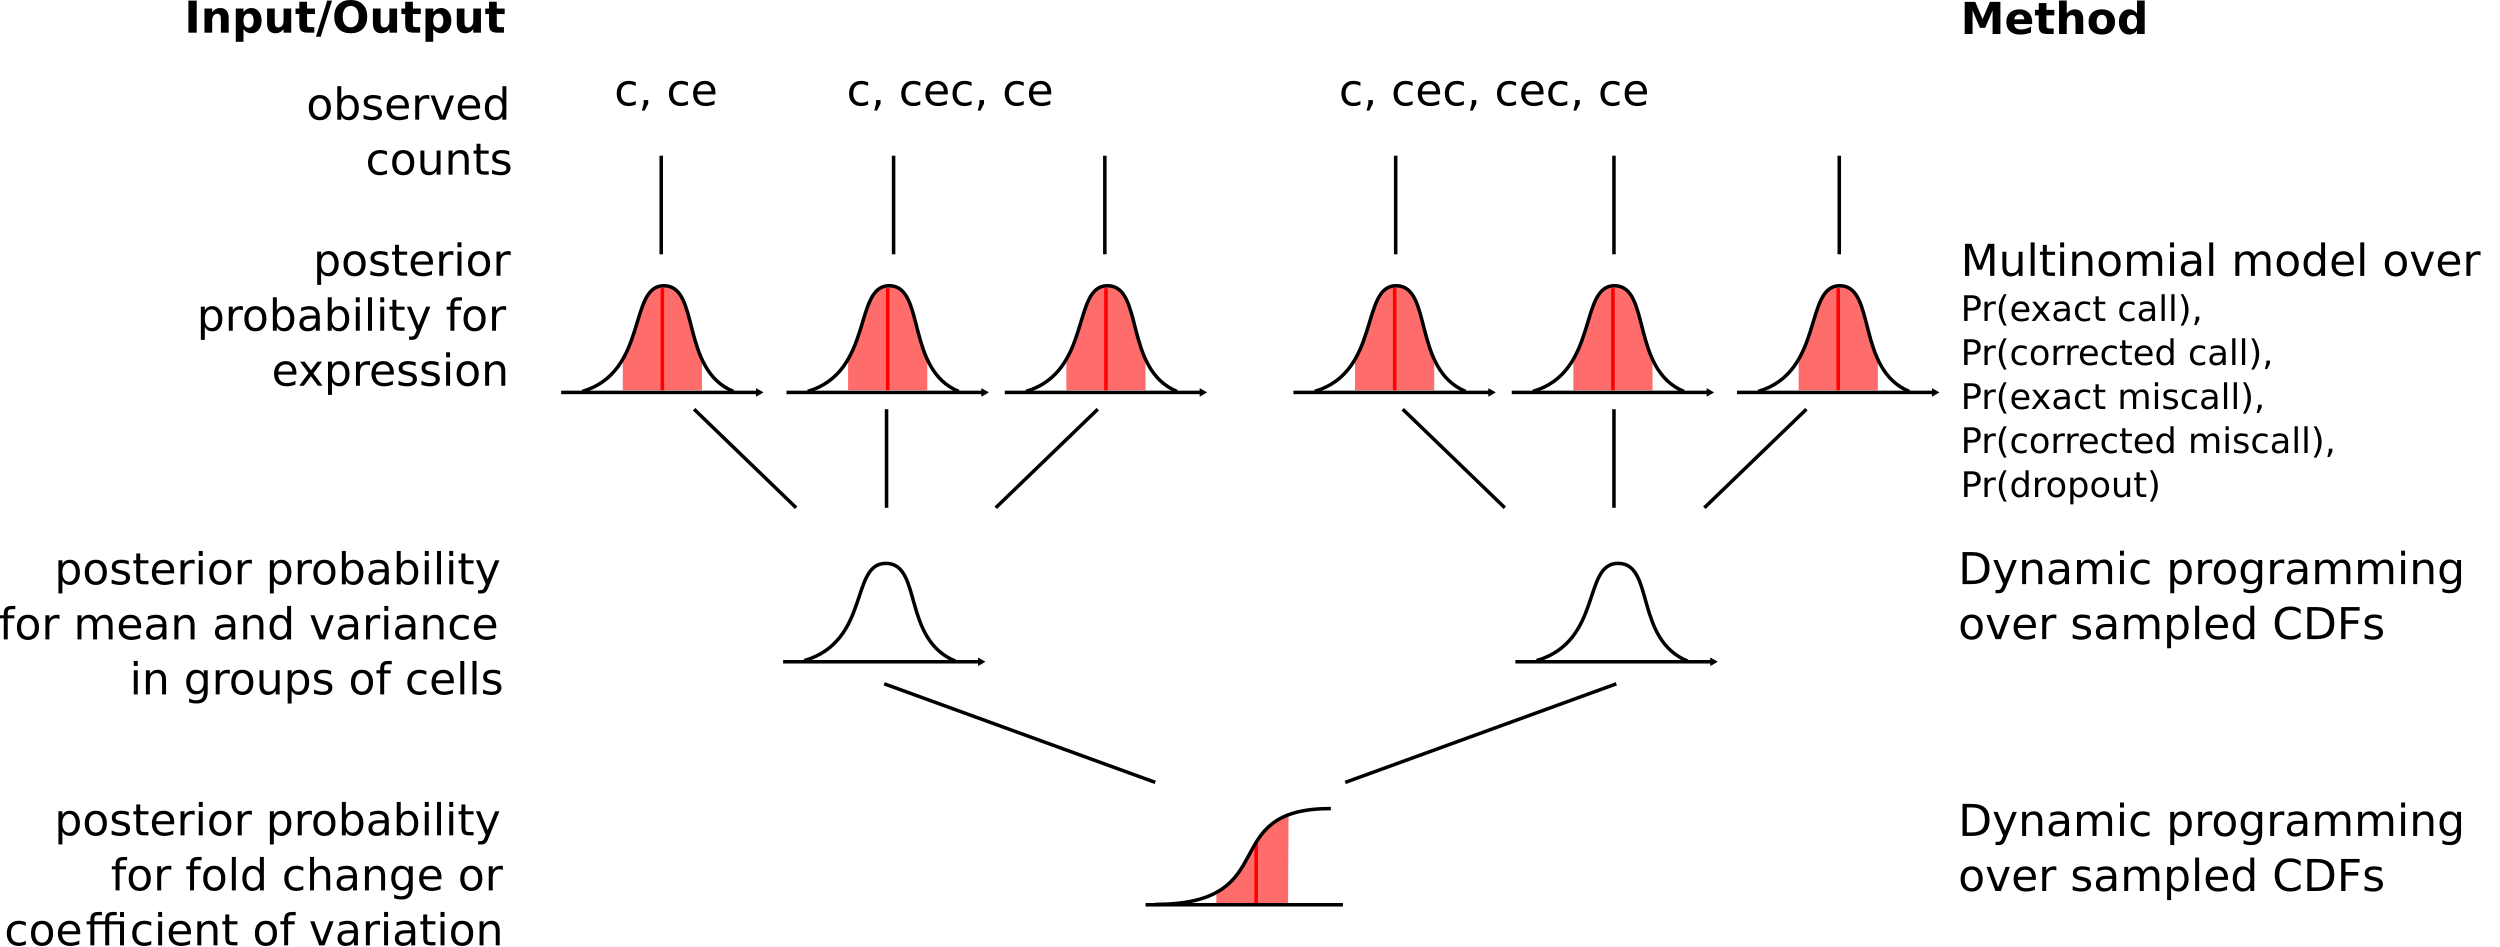
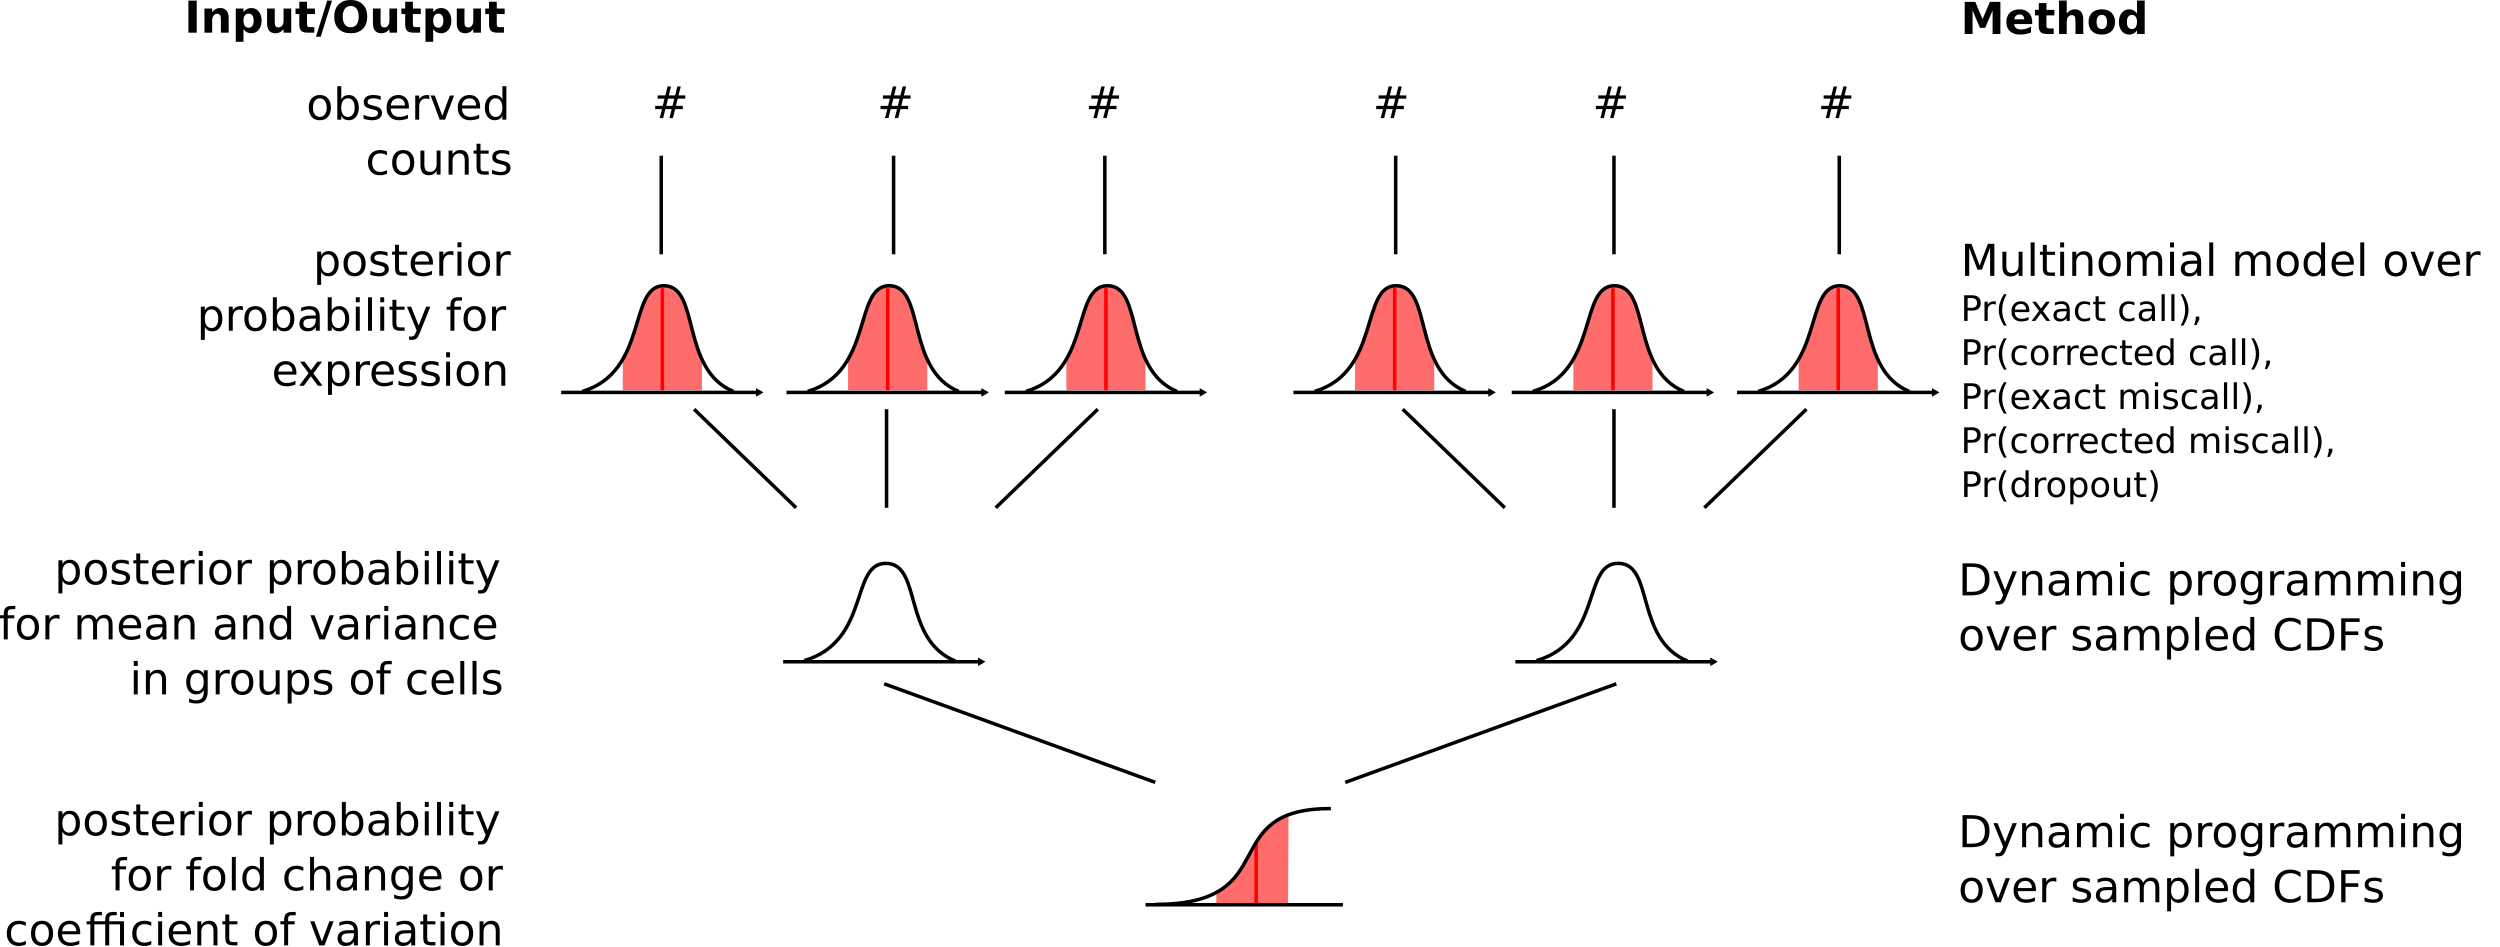
<svg xmlns="http://www.w3.org/2000/svg" id="svg2" version="1.1" xml:space="preserve" width="887.632" height="335.88" viewBox="0 0 887.632 335.88">
  <defs id="defs6" />
  <g id="g10" transform="matrix(1.25,0,0,-1.25,9.338685,344.071)">
    <g id="g12">
      <path d="m 348.629,34.863 c 2.547,4.184 5.723,7.117 9.898,9.547 l -0.121,-25.808 -20.386,0 0,3.359 c 5.039,1.926 8.074,7.851 10.609,12.902 z" style="fill:#ff0000;fill-opacity:0.576;fill-rule:nonzero;stroke:none" id="path14" />
      <g id="g16" transform="matrix(1,0,0,-1,0,275)">
        <path d="m 349.336,238.984 0,17.332" style="fill:none;stroke:#ff0000;stroke-width:1;stroke-linecap:butt;stroke-linejoin:miter;stroke-miterlimit:4;stroke-dasharray:none;stroke-opacity:1" id="path18" />
      </g>
      <text transform="matrix(1,0,0,-1,167.0156,245.2959)" style="font-variant:normal;font-weight:normal;font-size:12.5px;font-family:'DejaVu Sans';-inkscape-font-specification:DejaVuSans;writing-mode:lr-tb;fill:#000000;fill-opacity:1;fill-rule:nonzero;stroke:none" id="text20">
-         <tspan x="0 7.137 11.262 15.375 22.525" y="0" id="tspan22">c, ce</tspan>
+         <tspan id="tspan22" x="0" y="0" />
        <tspan x="-87.469 -79.519 -71.281 -64.519 -56.531 -51.181 -43.494 -35.506" y="4.023" id="tspan24">observed</tspan>
        <tspan x="-70.652 -63.515 -55.565 -47.34 -39.115 -34.015" y="19.648" id="tspan26">counts</tspan>
        <tspan x="-85.535 -77.298 -69.348 -62.585 -57.485 -49.498 -44.148 -40.548 -32.61" y="48.355" id="tspan28">posterior</tspan>
        <tspan x="-118.574 -110.337 -105.274 -97.324 -89.087 -81.137 -72.887 -69.287 -65.687 -62.087 -56.987 -49.299 -45.187 -40.599 -32.662" y="63.98" id="tspan30">probability for</tspan>
        <tspan x="-97.328 -89.566 -81.878 -73.641 -68.578 -60.578 -53.816 -47.066 -43.453 -35.516" y="79.605" id="tspan32">expression</tspan>
      </text>
      <g id="g34" transform="matrix(1,0,0,-1,0,275)">
        <path d="m 214.973,187.711 56.066,0" style="fill:none;stroke:#000000;stroke-width:1;stroke-linecap:butt;stroke-linejoin:miter;stroke-miterlimit:4;stroke-dasharray:none;stroke-opacity:1" id="path36" />
      </g>
      <g id="g38" transform="matrix(1,0,0,-1,0,275)">
        <path d="m 272.191,187.711 -1.73,1 0,-2 1.73,1 z" style="fill:#000000;fill-opacity:1;fill-rule:evenodd;stroke:#000000;stroke-width:0.25;stroke-linecap:butt;stroke-linejoin:miter;stroke-miterlimit:4;stroke-dasharray:none;stroke-opacity:1" id="path40" />
      </g>
      <g id="g42" transform="matrix(1,0,0,-1,0,275)">
        <path d="m 220.973,187.391 c 18.855,-5.559 12.968,-27.735 23.234,-27.629 10.301,0.101 4.547,21.55 19.699,27.777" style="fill:none;stroke:#000000;stroke-width:1;stroke-linecap:butt;stroke-linejoin:miter;stroke-miterlimit:4;stroke-dasharray:none;stroke-opacity:1" id="path44" />
      </g>
      <text transform="matrix(1,0,0,-1,7.984375,109.2725)" style="font-variant:normal;font-weight:normal;font-size:12.5px;font-family:'DejaVu Sans';-inkscape-font-specification:DejaVuSans;writing-mode:lr-tb;fill:#000000;fill-opacity:1;fill-rule:nonzero;stroke:none" id="text46">
        <tspan x="0 8.238 16.188 22.95 28.05 36.037 41.388 44.987 52.925 58.275 62.388 70.637 75.688 83.637 91.875 99.838 108.075 111.675 115.287 118.888 123.975" y="0" id="tspan48">posterior probability</tspan>
        <tspan x="-15.742 -11.167 -3.217 2.12 6.245 18.908 26.895 34.858 43.083 47.208 55.17 63.395 71.633 75.758 83.445 91.395 96.745 100.345 108.308 116.533 123.67" y="15.625" id="tspan50">for mean and variance</tspan>
        <tspan x="21.375 24.975 33.213 37.325 45.575 50.625 58.575 66.8 75.05 81.8 85.925 93.875 98.45 102.575 109.713 117.7 121.3 124.9" y="31.25" id="tspan52">in groups of cells</tspan>
        <tspan x="-0 8.238 16.188 22.95 28.05 36.037 41.388 44.987 52.925 58.275 62.388 70.637 75.688 83.637 91.875 99.838 108.075 111.675 115.287 118.888 123.975" y="71.293" id="tspan54">posterior probability</tspan>
        <tspan x="16.016 20.591 28.541 33.878 38.003 42.578 50.516 54.128 62.366 66.491 73.628 81.853 89.816 98.041 106.278 114.278 118.403 126.341" y="86.918" id="tspan56">for fold change or</tspan>
        <tspan x="-14.219 -7.081 0.869" y="102.543" id="tspan58">coe</tspan>
      </text>
      <text transform="matrix(1,0,0,-1,16.84062,6.729499)" style="font-variant:normal;font-weight:normal;font-size:12.5px;font-family:'DejaVu Sans';-inkscape-font-specification:DejaVuSans;writing-mode:lr-tb;fill:#000000;fill-opacity:1;fill-rule:nonzero;stroke:none" id="text60">
        <tspan x="0" y="0" id="tspan62">ﬃ</tspan>
      </text>
      <text transform="matrix(1,0,0,-1,29.40312,6.729499)" style="font-variant:normal;font-weight:normal;font-size:12.5px;font-family:'DejaVu Sans';-inkscape-font-specification:DejaVuSans;writing-mode:lr-tb;fill:#000000;fill-opacity:1;fill-rule:nonzero;stroke:none" id="text64">
        <tspan x="0 7.137 10.738 18.737 26.962 32.062 36.175 44.125 48.7 52.825 60.5 68.463 73.8 77.412 85.363 90.463 94.062 102.013" y="0" id="tspan66">cient of variation</tspan>
      </text>
      <g id="g68" transform="matrix(1,0,0,-1,0,275)">
        <path d="m 317.914,256.734 56.066,0" style="fill:none;stroke:#000000;stroke-width:1;stroke-linecap:butt;stroke-linejoin:miter;stroke-miterlimit:4;stroke-dasharray:none;stroke-opacity:1" id="path70" />
      </g>
      <g id="g72" transform="matrix(1,0,0,-1,0,275)">
        <path d="m 320.695,256.633 c 37.125,0 16.617,-27.227 49.852,-27.227" style="fill:none;stroke:#000000;stroke-width:1;stroke-linecap:butt;stroke-linejoin:miter;stroke-miterlimit:4;stroke-dasharray:none;stroke-opacity:1" id="path74" />
      </g>
-       <text transform="matrix(1,0,0,-1,233.0156,245.2959)" style="font-variant:normal;font-weight:normal;font-size:12.5px;font-family:'DejaVu Sans';-inkscape-font-specification:DejaVuSans;writing-mode:lr-tb;fill:#000000;fill-opacity:1;fill-rule:nonzero;stroke:none" id="text76">
-         <tspan x="0 7.137 11.262 15.375 22.525 59.95 67.088 71.213 75.338 82.475" y="0" id="tspan78">c, cec, ce</tspan>
+       <text transform="scale(1,-1)" style="font-variant:normal;font-weight:normal;font-size:12.5px;font-family:'DejaVu Sans';-inkscape-font-specification:DejaVuSans;writing-mode:lr-tb;fill:#000000;fill-opacity:1;fill-rule:nonzero;stroke:none" id="text76" x="177.659" y="-241.725">
+         <tspan id="tspan78" x="177.659" y="-241.725">#</tspan>
      </text>
      <g id="g80" transform="matrix(1,0,0,-1,0,275)">
        <path d="m 180.348,43.973 0,28" style="fill:none;stroke:#000000;stroke-width:1;stroke-linecap:butt;stroke-linejoin:miter;stroke-miterlimit:4;stroke-dasharray:none;stroke-opacity:1" id="path82" />
      </g>
      <g id="g84" transform="matrix(1,0,0,-1,0,275)">
        <path d="m 246.348,43.973 0,28" style="fill:none;stroke:#000000;stroke-width:1;stroke-linecap:butt;stroke-linejoin:miter;stroke-miterlimit:4;stroke-dasharray:none;stroke-opacity:1" id="path86" />
      </g>
      <g id="g88" transform="matrix(1,0,0,-1,0,275)">
        <path d="m 306.348,43.973 0,28" style="fill:none;stroke:#000000;stroke-width:1;stroke-linecap:butt;stroke-linejoin:miter;stroke-miterlimit:4;stroke-dasharray:none;stroke-opacity:1" id="path90" />
      </g>
      <g id="g92" transform="matrix(1,0,0,-1,0,275)">
        <path d="m 244.348,115.973 0,28" style="fill:none;stroke:#000000;stroke-width:1;stroke-linecap:butt;stroke-linejoin:miter;stroke-miterlimit:4;stroke-dasharray:none;stroke-opacity:1" id="path94" />
      </g>
      <g id="g96" transform="matrix(1,0,0,-1,0,275)">
        <path d="m 304.348,115.973 -29,28" style="fill:none;stroke:#000000;stroke-width:1;stroke-linecap:butt;stroke-linejoin:miter;stroke-miterlimit:4;stroke-dasharray:none;stroke-opacity:1" id="path98" />
      </g>
      <g id="g100" transform="matrix(1,0,0,-1,0,275)">
        <path d="m 189.676,115.973 29,28" style="fill:none;stroke:#000000;stroke-width:1;stroke-linecap:butt;stroke-linejoin:miter;stroke-miterlimit:4;stroke-dasharray:none;stroke-opacity:1" id="path102" />
      </g>
      <g id="g104" transform="matrix(1,0,0,-1,0,275)">
        <path d="m 243.676,193.973 77,28" style="fill:none;stroke:#000000;stroke-width:1;stroke-linecap:butt;stroke-linejoin:miter;stroke-miterlimit:4;stroke-dasharray:none;stroke-opacity:1" id="path106" />
      </g>
-       <text transform="matrix(1,0,0,-1,372.8477,245.2959)" style="font-variant:normal;font-weight:normal;font-size:12.5px;font-family:'DejaVu Sans';-inkscape-font-specification:DejaVuSans;writing-mode:lr-tb;fill:#000000;fill-opacity:1;fill-rule:nonzero;stroke:none" id="text108">
-         <tspan x="0 7.137 11.262 15.375 22.525 65.95 73.088 77.213 81.338 88.475 125.912 133.05 137.175 141.288 148.425" y="0" id="tspan110">c, cec, cec, ce</tspan>
-       </text>
      <g id="g112" transform="matrix(1,0,0,-1,0,275)">
        <path d="m 514.961,43.973 0,28" style="fill:none;stroke:#000000;stroke-width:1;stroke-linecap:butt;stroke-linejoin:miter;stroke-miterlimit:4;stroke-dasharray:none;stroke-opacity:1" id="path114" />
      </g>
      <g id="g116" transform="matrix(1,0,0,-1,0,275)">
        <path d="m 450.961,43.973 0,28" style="fill:none;stroke:#000000;stroke-width:1;stroke-linecap:butt;stroke-linejoin:miter;stroke-miterlimit:4;stroke-dasharray:none;stroke-opacity:1" id="path118" />
      </g>
      <g id="g120" transform="matrix(1,0,0,-1,0,275)">
        <path d="m 388.961,43.973 0,28" style="fill:none;stroke:#000000;stroke-width:1;stroke-linecap:butt;stroke-linejoin:miter;stroke-miterlimit:4;stroke-dasharray:none;stroke-opacity:1" id="path122" />
      </g>
      <g id="g124" transform="matrix(1,0,0,-1,0,275)">
        <path d="m 450.961,115.973 0,28" style="fill:none;stroke:#000000;stroke-width:1;stroke-linecap:butt;stroke-linejoin:miter;stroke-miterlimit:4;stroke-dasharray:none;stroke-opacity:1" id="path126" />
      </g>
      <g id="g128" transform="matrix(1,0,0,-1,0,275)">
        <path d="m 390.961,115.973 29,28" style="fill:none;stroke:#000000;stroke-width:1;stroke-linecap:butt;stroke-linejoin:miter;stroke-miterlimit:4;stroke-dasharray:none;stroke-opacity:1" id="path130" />
      </g>
      <g id="g132" transform="matrix(1,0,0,-1,0,275)">
        <path d="m 505.633,115.973 -29,28" style="fill:none;stroke:#000000;stroke-width:1;stroke-linecap:butt;stroke-linejoin:miter;stroke-miterlimit:4;stroke-dasharray:none;stroke-opacity:1" id="path134" />
      </g>
      <g id="g136" transform="matrix(1,0,0,-1,0,275)">
        <path d="m 451.633,193.973 -77,28" style="fill:none;stroke:#000000;stroke-width:1;stroke-linecap:butt;stroke-linejoin:miter;stroke-miterlimit:4;stroke-dasharray:none;stroke-opacity:1" id="path138" />
      </g>
      <path d="m 180.168,193.652 1.75,0.25 c 5.582,-0.836 7.664,-14.668 10,-21 l 0,-8.5 -22.5,0 0,9.75 c 4.332,5.5 5.664,21.25 10.75,19.5 z" style="fill:#ff0000;fill-opacity:0.576;fill-rule:nonzero;stroke:none" id="path140" />
      <g id="g142" transform="matrix(1,0,0,-1,0,275)">
        <path d="m 151.926,111.207 56.062,0" style="fill:none;stroke:#000000;stroke-width:1;stroke-linecap:butt;stroke-linejoin:miter;stroke-miterlimit:4;stroke-dasharray:none;stroke-opacity:1" id="path144" />
      </g>
      <g id="g146" transform="matrix(1,0,0,-1,0,275)">
        <path d="m 209.145,111.207 -1.731,1 0,-2 1.731,1 z" style="fill:#000000;fill-opacity:1;fill-rule:evenodd;stroke:#000000;stroke-width:0.25;stroke-linecap:butt;stroke-linejoin:miter;stroke-miterlimit:4;stroke-dasharray:none;stroke-opacity:1" id="path148" />
      </g>
      <g id="g150" transform="matrix(1,0,0,-1,0,275)">
        <path d="m 157.926,110.926 c 18.855,-5.555 12.969,-30.129 23.234,-30.024 10.301,0.106 4.543,23.801 19.695,30.032" style="fill:none;stroke:#000000;stroke-width:1;stroke-linecap:butt;stroke-linejoin:miter;stroke-miterlimit:4;stroke-dasharray:none;stroke-opacity:1" id="path152" />
      </g>
      <g id="g154" transform="matrix(1,0,0,-1,0,275)">
        <path d="m 180.668,81.598 0,29" style="fill:none;stroke:#ff0000;stroke-width:1;stroke-linecap:butt;stroke-linejoin:miter;stroke-miterlimit:4;stroke-dasharray:none;stroke-opacity:1" id="path156" />
      </g>
      <path d="m 244.168,193.652 1.75,0.25 c 5.582,-0.836 7.664,-14.668 10,-21 l 0,-8.5 -22.5,0 0,9.75 c 4.332,5.5 5.664,21.25 10.75,19.5 z" style="fill:#ff0000;fill-opacity:0.576;fill-rule:nonzero;stroke:none" id="path158" />
      <g id="g160" transform="matrix(1,0,0,-1,0,275)">
        <path d="m 215.926,111.207 56.062,0" style="fill:none;stroke:#000000;stroke-width:1;stroke-linecap:butt;stroke-linejoin:miter;stroke-miterlimit:4;stroke-dasharray:none;stroke-opacity:1" id="path162" />
      </g>
      <g id="g164" transform="matrix(1,0,0,-1,0,275)">
        <path d="m 273.145,111.207 -1.731,1 0,-2 1.731,1 z" style="fill:#000000;fill-opacity:1;fill-rule:evenodd;stroke:#000000;stroke-width:0.25;stroke-linecap:butt;stroke-linejoin:miter;stroke-miterlimit:4;stroke-dasharray:none;stroke-opacity:1" id="path166" />
      </g>
      <g id="g168" transform="matrix(1,0,0,-1,0,275)">
        <path d="m 221.926,110.926 c 18.855,-5.555 12.969,-30.129 23.234,-30.024 10.301,0.106 4.543,23.801 19.695,30.032" style="fill:none;stroke:#000000;stroke-width:1;stroke-linecap:butt;stroke-linejoin:miter;stroke-miterlimit:4;stroke-dasharray:none;stroke-opacity:1" id="path170" />
      </g>
      <g id="g172" transform="matrix(1,0,0,-1,0,275)">
        <path d="m 244.668,81.598 0,29" style="fill:none;stroke:#ff0000;stroke-width:1;stroke-linecap:butt;stroke-linejoin:miter;stroke-miterlimit:4;stroke-dasharray:none;stroke-opacity:1" id="path174" />
      </g>
      <path d="m 306.168,193.652 1.75,0.25 c 5.582,-0.836 7.664,-14.668 10,-21 l 0,-8.5 -22.5,0 0,9.75 c 4.332,5.5 5.664,21.25 10.75,19.5 z" style="fill:#ff0000;fill-opacity:0.576;fill-rule:nonzero;stroke:none" id="path176" />
      <g id="g178" transform="matrix(1,0,0,-1,0,275)">
        <path d="m 277.926,111.207 56.062,0" style="fill:none;stroke:#000000;stroke-width:1;stroke-linecap:butt;stroke-linejoin:miter;stroke-miterlimit:4;stroke-dasharray:none;stroke-opacity:1" id="path180" />
      </g>
      <g id="g182" transform="matrix(1,0,0,-1,0,275)">
        <path d="m 335.145,111.207 -1.731,1 0,-2 1.731,1 z" style="fill:#000000;fill-opacity:1;fill-rule:evenodd;stroke:#000000;stroke-width:0.25;stroke-linecap:butt;stroke-linejoin:miter;stroke-miterlimit:4;stroke-dasharray:none;stroke-opacity:1" id="path184" />
      </g>
      <g id="g186" transform="matrix(1,0,0,-1,0,275)">
        <path d="m 283.926,110.926 c 18.855,-5.555 12.969,-30.129 23.234,-30.024 10.301,0.106 4.543,23.801 19.695,30.032" style="fill:none;stroke:#000000;stroke-width:1;stroke-linecap:butt;stroke-linejoin:miter;stroke-miterlimit:4;stroke-dasharray:none;stroke-opacity:1" id="path188" />
      </g>
      <g id="g190" transform="matrix(1,0,0,-1,0,275)">
        <path d="m 306.668,81.598 0,29" style="fill:none;stroke:#ff0000;stroke-width:1;stroke-linecap:butt;stroke-linejoin:miter;stroke-miterlimit:4;stroke-dasharray:none;stroke-opacity:1" id="path192" />
      </g>
      <path d="m 388.168,193.652 1.75,0.25 c 5.582,-0.836 7.664,-14.668 10,-21 l 0,-8.5 -22.5,0 0,9.75 c 4.332,5.5 5.664,21.25 10.75,19.5 z" style="fill:#ff0000;fill-opacity:0.576;fill-rule:nonzero;stroke:none" id="path194" />
      <g id="g196" transform="matrix(1,0,0,-1,0,275)">
        <path d="m 359.926,111.207 56.062,0" style="fill:none;stroke:#000000;stroke-width:1;stroke-linecap:butt;stroke-linejoin:miter;stroke-miterlimit:4;stroke-dasharray:none;stroke-opacity:1" id="path198" />
      </g>
      <g id="g200" transform="matrix(1,0,0,-1,0,275)">
        <path d="m 417.145,111.207 -1.731,1 0,-2 1.731,1 z" style="fill:#000000;fill-opacity:1;fill-rule:evenodd;stroke:#000000;stroke-width:0.25;stroke-linecap:butt;stroke-linejoin:miter;stroke-miterlimit:4;stroke-dasharray:none;stroke-opacity:1" id="path202" />
      </g>
      <g id="g204" transform="matrix(1,0,0,-1,0,275)">
        <path d="m 365.926,110.926 c 18.855,-5.555 12.969,-30.129 23.234,-30.024 10.301,0.106 4.543,23.801 19.695,30.032" style="fill:none;stroke:#000000;stroke-width:1;stroke-linecap:butt;stroke-linejoin:miter;stroke-miterlimit:4;stroke-dasharray:none;stroke-opacity:1" id="path206" />
      </g>
      <g id="g208" transform="matrix(1,0,0,-1,0,275)">
        <path d="m 388.668,81.598 0,29" style="fill:none;stroke:#ff0000;stroke-width:1;stroke-linecap:butt;stroke-linejoin:miter;stroke-miterlimit:4;stroke-dasharray:none;stroke-opacity:1" id="path210" />
      </g>
      <path d="m 450.168,193.652 1.75,0.25 c 5.582,-0.836 7.664,-14.668 10,-21 l 0,-8.5 -22.5,0 0,9.75 c 4.332,5.5 5.664,21.25 10.75,19.5 z" style="fill:#ff0000;fill-opacity:0.576;fill-rule:nonzero;stroke:none" id="path212" />
      <g id="g214" transform="matrix(1,0,0,-1,0,275)">
        <path d="m 421.926,111.207 56.062,0" style="fill:none;stroke:#000000;stroke-width:1;stroke-linecap:butt;stroke-linejoin:miter;stroke-miterlimit:4;stroke-dasharray:none;stroke-opacity:1" id="path216" />
      </g>
      <g id="g218" transform="matrix(1,0,0,-1,0,275)">
        <path d="m 479.145,111.207 -1.731,1 0,-2 1.731,1 z" style="fill:#000000;fill-opacity:1;fill-rule:evenodd;stroke:#000000;stroke-width:0.25;stroke-linecap:butt;stroke-linejoin:miter;stroke-miterlimit:4;stroke-dasharray:none;stroke-opacity:1" id="path220" />
      </g>
      <g id="g222" transform="matrix(1,0,0,-1,0,275)">
        <path d="m 427.926,110.926 c 18.855,-5.555 12.969,-30.129 23.234,-30.024 10.301,0.106 4.543,23.801 19.695,30.032" style="fill:none;stroke:#000000;stroke-width:1;stroke-linecap:butt;stroke-linejoin:miter;stroke-miterlimit:4;stroke-dasharray:none;stroke-opacity:1" id="path224" />
      </g>
      <g id="g226" transform="matrix(1,0,0,-1,0,275)">
        <path d="m 450.668,81.598 0,29" style="fill:none;stroke:#ff0000;stroke-width:1;stroke-linecap:butt;stroke-linejoin:miter;stroke-miterlimit:4;stroke-dasharray:none;stroke-opacity:1" id="path228" />
      </g>
      <path d="m 514.168,193.652 1.75,0.25 c 5.582,-0.836 7.664,-14.668 10,-21 l 0,-8.5 -22.5,0 0,9.75 c 4.332,5.5 5.664,21.25 10.75,19.5 z" style="fill:#ff0000;fill-opacity:0.576;fill-rule:nonzero;stroke:none" id="path230" />
      <g id="g232" transform="matrix(1,0,0,-1,0,275)">
        <path d="m 485.926,111.207 56.062,0" style="fill:none;stroke:#000000;stroke-width:1;stroke-linecap:butt;stroke-linejoin:miter;stroke-miterlimit:4;stroke-dasharray:none;stroke-opacity:1" id="path234" />
      </g>
      <g id="g236" transform="matrix(1,0,0,-1,0,275)">
        <path d="m 543.145,111.207 -1.731,1 0,-2 1.731,1 z" style="fill:#000000;fill-opacity:1;fill-rule:evenodd;stroke:#000000;stroke-width:0.25;stroke-linecap:butt;stroke-linejoin:miter;stroke-miterlimit:4;stroke-dasharray:none;stroke-opacity:1" id="path238" />
      </g>
      <g id="g240" transform="matrix(1,0,0,-1,0,275)">
        <path d="m 491.926,110.926 c 18.855,-5.555 12.969,-30.129 23.234,-30.024 10.301,0.106 4.543,23.801 19.695,30.032" style="fill:none;stroke:#000000;stroke-width:1;stroke-linecap:butt;stroke-linejoin:miter;stroke-miterlimit:4;stroke-dasharray:none;stroke-opacity:1" id="path242" />
      </g>
      <g id="g244" transform="matrix(1,0,0,-1,0,275)">
        <path d="m 514.668,81.598 0,29" style="fill:none;stroke:#ff0000;stroke-width:1;stroke-linecap:butt;stroke-linejoin:miter;stroke-miterlimit:4;stroke-dasharray:none;stroke-opacity:1" id="path246" />
      </g>
      <g id="g248" transform="matrix(1,0,0,-1,0,275)">
        <path d="m 422.973,187.711 56.066,0" style="fill:none;stroke:#000000;stroke-width:1;stroke-linecap:butt;stroke-linejoin:miter;stroke-miterlimit:4;stroke-dasharray:none;stroke-opacity:1" id="path250" />
      </g>
      <g id="g252" transform="matrix(1,0,0,-1,0,275)">
        <path d="m 480.191,187.711 -1.73,1 0,-2 1.73,1 z" style="fill:#000000;fill-opacity:1;fill-rule:evenodd;stroke:#000000;stroke-width:0.25;stroke-linecap:butt;stroke-linejoin:miter;stroke-miterlimit:4;stroke-dasharray:none;stroke-opacity:1" id="path254" />
      </g>
      <g id="g256" transform="matrix(1,0,0,-1,0,275)">
        <path d="m 428.973,187.391 c 18.855,-5.559 12.968,-27.735 23.234,-27.629 10.301,0.101 4.547,21.55 19.699,27.777" style="fill:none;stroke:#000000;stroke-width:1;stroke-linecap:butt;stroke-linejoin:miter;stroke-miterlimit:4;stroke-dasharray:none;stroke-opacity:1" id="path258" />
      </g>
      <text transform="matrix(1,0,0,-1,549.4453,265.6084)" style="font-variant:normal;font-weight:bold;font-size:12.5px;font-family:'DejaVu Sans';-inkscape-font-specification:DejaVuSans-Bold;writing-mode:lr-tb;fill:#000000;fill-opacity:1;fill-rule:nonzero;stroke:none" id="text260">
        <tspan x="0 12.938 21.75 27.962 37.213 46.138" y="0" id="tspan262">Method</tspan>
      </text>
      <text transform="matrix(1,0,0,-1,549.4453,196.9014)" style="font-variant:normal;font-weight:normal;font-size:12.5px;font-family:'DejaVu Sans';-inkscape-font-specification:DejaVuSans;writing-mode:lr-tb;fill:#000000;fill-opacity:1;fill-rule:nonzero;stroke:none" id="text264">
        <tspan x="0 11.213 19.438 23.038 28.138 31.737 39.963 47.912 60.575 64.175 72.125 75.738 79.85 92.512 100.463 108.7 116.7 120.3 124.425 132.363 140.05 148.05" y="0" id="tspan266">Multinomial model over</tspan>
      </text>
      <text transform="matrix(1,0,0,-1,549.4453,184.0889)" style="font-variant:normal;font-weight:normal;font-size:10px;font-family:'DejaVu Sans';-inkscape-font-specification:DejaVuSans;writing-mode:lr-tb;fill:#000000;fill-opacity:1;fill-rule:nonzero;stroke:none" id="text268">
        <tspan x="0 5.85 9.96 13.86 19.84 25.75 31.87 37.36 41.28 44.45 49.94 56.06 58.83 61.6 65.5" y="0" id="tspan270">Pr(exact call),</tspan>
        <tspan x="0 5.85 9.96 13.86 19.35 25.46 29.4 33.29 39.44 44.93 48.85 55 61.34 64.51 70 76.12 78.89 81.66 85.56" y="12.5" id="tspan272">Pr(corrected call),</tspan>
        <tspan x="0 5.85 9.96 13.86 19.84 25.75 31.87 37.36 41.28 44.45 54.19 56.96 62.16 67.65 73.77 76.54 79.31 83.21" y="25" id="tspan274">Pr(exact miscall),</tspan>
        <tspan x="0 5.85 9.96 13.86 19.35 25.46 29.4 33.29 39.44 44.93 48.85 55 61.34 64.51 74.25 77.02 82.22 87.71 93.83 96.6 99.37 103.27" y="37.5" id="tspan276">Pr(corrected miscall),</tspan>
        <tspan x="0 5.85 9.96 13.86 20.2 24.09 30.2 36.54 42.65 48.98 52.9" y="50" id="tspan278">Pr(dropout)</tspan>
      </text>
-       <text transform="matrix(1,0,0,-1,548.7383,109.3428)" style="font-variant:normal;font-weight:normal;font-size:12.5px;font-family:'DejaVu Sans';-inkscape-font-specification:DejaVuSans;writing-mode:lr-tb;fill:#000000;fill-opacity:1;fill-rule:nonzero;stroke:none" id="text280">
-         <tspan x="0 10.012 17.7 25.925 33.875 46.537 50.15 57.287 61.4 69.65 74.7 82.65 90.887 96.238 104.188 116.85 129.512 133.113 141.35" y="0" id="tspan282">Dynamic programming</tspan>
-         <tspan x="0 7.95 15.625 23.625 28.962 33.088 39.85 47.8 60.463 68.713 72.312 80.312 88.55 92.675 101.75 111.75 119.225" y="15.625" id="tspan284">over sampled CDFs</tspan>
-         <tspan x="0 10.012 17.7 25.925 33.875 46.537 50.15 57.287 61.4 69.65 74.7 82.65 90.887 96.238 104.188 116.85 129.512 133.113 141.35" y="71.535" id="tspan286">Dynamic programming</tspan>
-         <tspan x="0 7.95 15.625 23.625 28.962 33.088 39.85 47.8 60.463 68.713 72.312 80.312 88.55 92.675 101.75 111.75 119.225" y="87.16" id="tspan288">over sampled CDFs</tspan>
+       <text transform="scale(1,-1)" style="font-variant:normal;font-weight:normal;font-size:12.5px;font-family:'DejaVu Sans';-inkscape-font-specification:DejaVuSans;writing-mode:lr-tb;fill:#000000;fill-opacity:1;fill-rule:nonzero;stroke:none" id="text280" x="548.738" y="-106.143">
+         <tspan x="548.738 558.751 566.438 574.663 582.613 595.276 598.888 606.026 610.138 618.388 623.438 631.388 639.626 644.976 652.926 665.588 678.251 681.851 690.088" y="-106.143" id="tspan282">Dynamic programming</tspan>
+         <tspan x="548.738 556.688 564.363 572.363 577.701 581.826 588.588 596.538 609.201 617.451 621.051 629.051 637.288 641.413 650.488 660.488 667.963" y="-90.518" id="tspan284">over sampled CDFs</tspan>
+         <tspan x="548.738 558.751 566.438 574.663 582.613 595.276 598.888 606.026 610.138 618.388 623.438 631.388 639.626 644.976 652.926 665.588 678.251 681.851 690.088" y="-34.608" id="tspan286">Dynamic programming</tspan>
+         <tspan x="548.738 556.688 564.363 572.363 577.701 581.826 588.588 596.538 609.201 617.451 621.051 629.051 637.288 641.413 650.488 660.488 667.963" y="-18.983" id="tspan288">over sampled CDFs</tspan>
      </text>
      <text transform="matrix(1,0,0,-1,44.90234,265.9795)" style="font-variant:normal;font-weight:bold;font-size:12.5px;font-family:'DejaVu Sans';-inkscape-font-specification:DejaVuSans-Bold;writing-mode:lr-tb;fill:#000000;fill-opacity:1;fill-rule:nonzero;stroke:none" id="text290">
        <tspan x="0 4.838 14.075 23.375 32.612 38.838 43.575 54.625 63.875 70.088 79.387 88.625" y="0" id="tspan292">Input/Output</tspan>
+       </text>
+       <text y="-241.725" x="241.659" id="text4274" style="font-variant:normal;font-weight:normal;font-size:12.5px;font-family:'DejaVu Sans';-inkscape-font-specification:DejaVuSans;writing-mode:lr-tb;fill:#000000;fill-opacity:1;fill-rule:nonzero;stroke:none" transform="scale(1,-1)">
+         <tspan y="-241.725" x="241.659" id="tspan4276">#</tspan>
+       </text>
+       <text transform="scale(1,-1)" style="font-variant:normal;font-weight:normal;font-size:12.5px;font-family:'DejaVu Sans';-inkscape-font-specification:DejaVuSans;writing-mode:lr-tb;fill:#000000;fill-opacity:1;fill-rule:nonzero;stroke:none" id="text4278" x="300.859" y="-241.725">
+         <tspan id="tspan4280" x="300.859" y="-241.725">#</tspan>
+       </text>
+       <text y="-241.725" x="382.46" id="text4282" style="font-variant:normal;font-weight:normal;font-size:12.5px;font-family:'DejaVu Sans';-inkscape-font-specification:DejaVuSans;writing-mode:lr-tb;fill:#000000;fill-opacity:1;fill-rule:nonzero;stroke:none" transform="scale(1,-1)">
+         <tspan y="-241.725" x="382.46" id="tspan4284">#</tspan>
+       </text>
+       <text transform="scale(1,-1)" style="font-variant:normal;font-weight:normal;font-size:12.5px;font-family:'DejaVu Sans';-inkscape-font-specification:DejaVuSans;writing-mode:lr-tb;fill:#000000;fill-opacity:1;fill-rule:nonzero;stroke:none" id="text4286" x="444.86" y="-241.725">
+         <tspan id="tspan4288" x="444.86" y="-241.725">#</tspan>
+       </text>
+       <text y="-241.725" x="508.86" id="text4290" style="font-variant:normal;font-weight:normal;font-size:12.5px;font-family:'DejaVu Sans';-inkscape-font-specification:DejaVuSans;writing-mode:lr-tb;fill:#000000;fill-opacity:1;fill-rule:nonzero;stroke:none" transform="scale(1,-1)">
+         <tspan y="-241.725" x="508.86" id="tspan4292">#</tspan>
      </text>
    </g>
  </g>
</svg>
